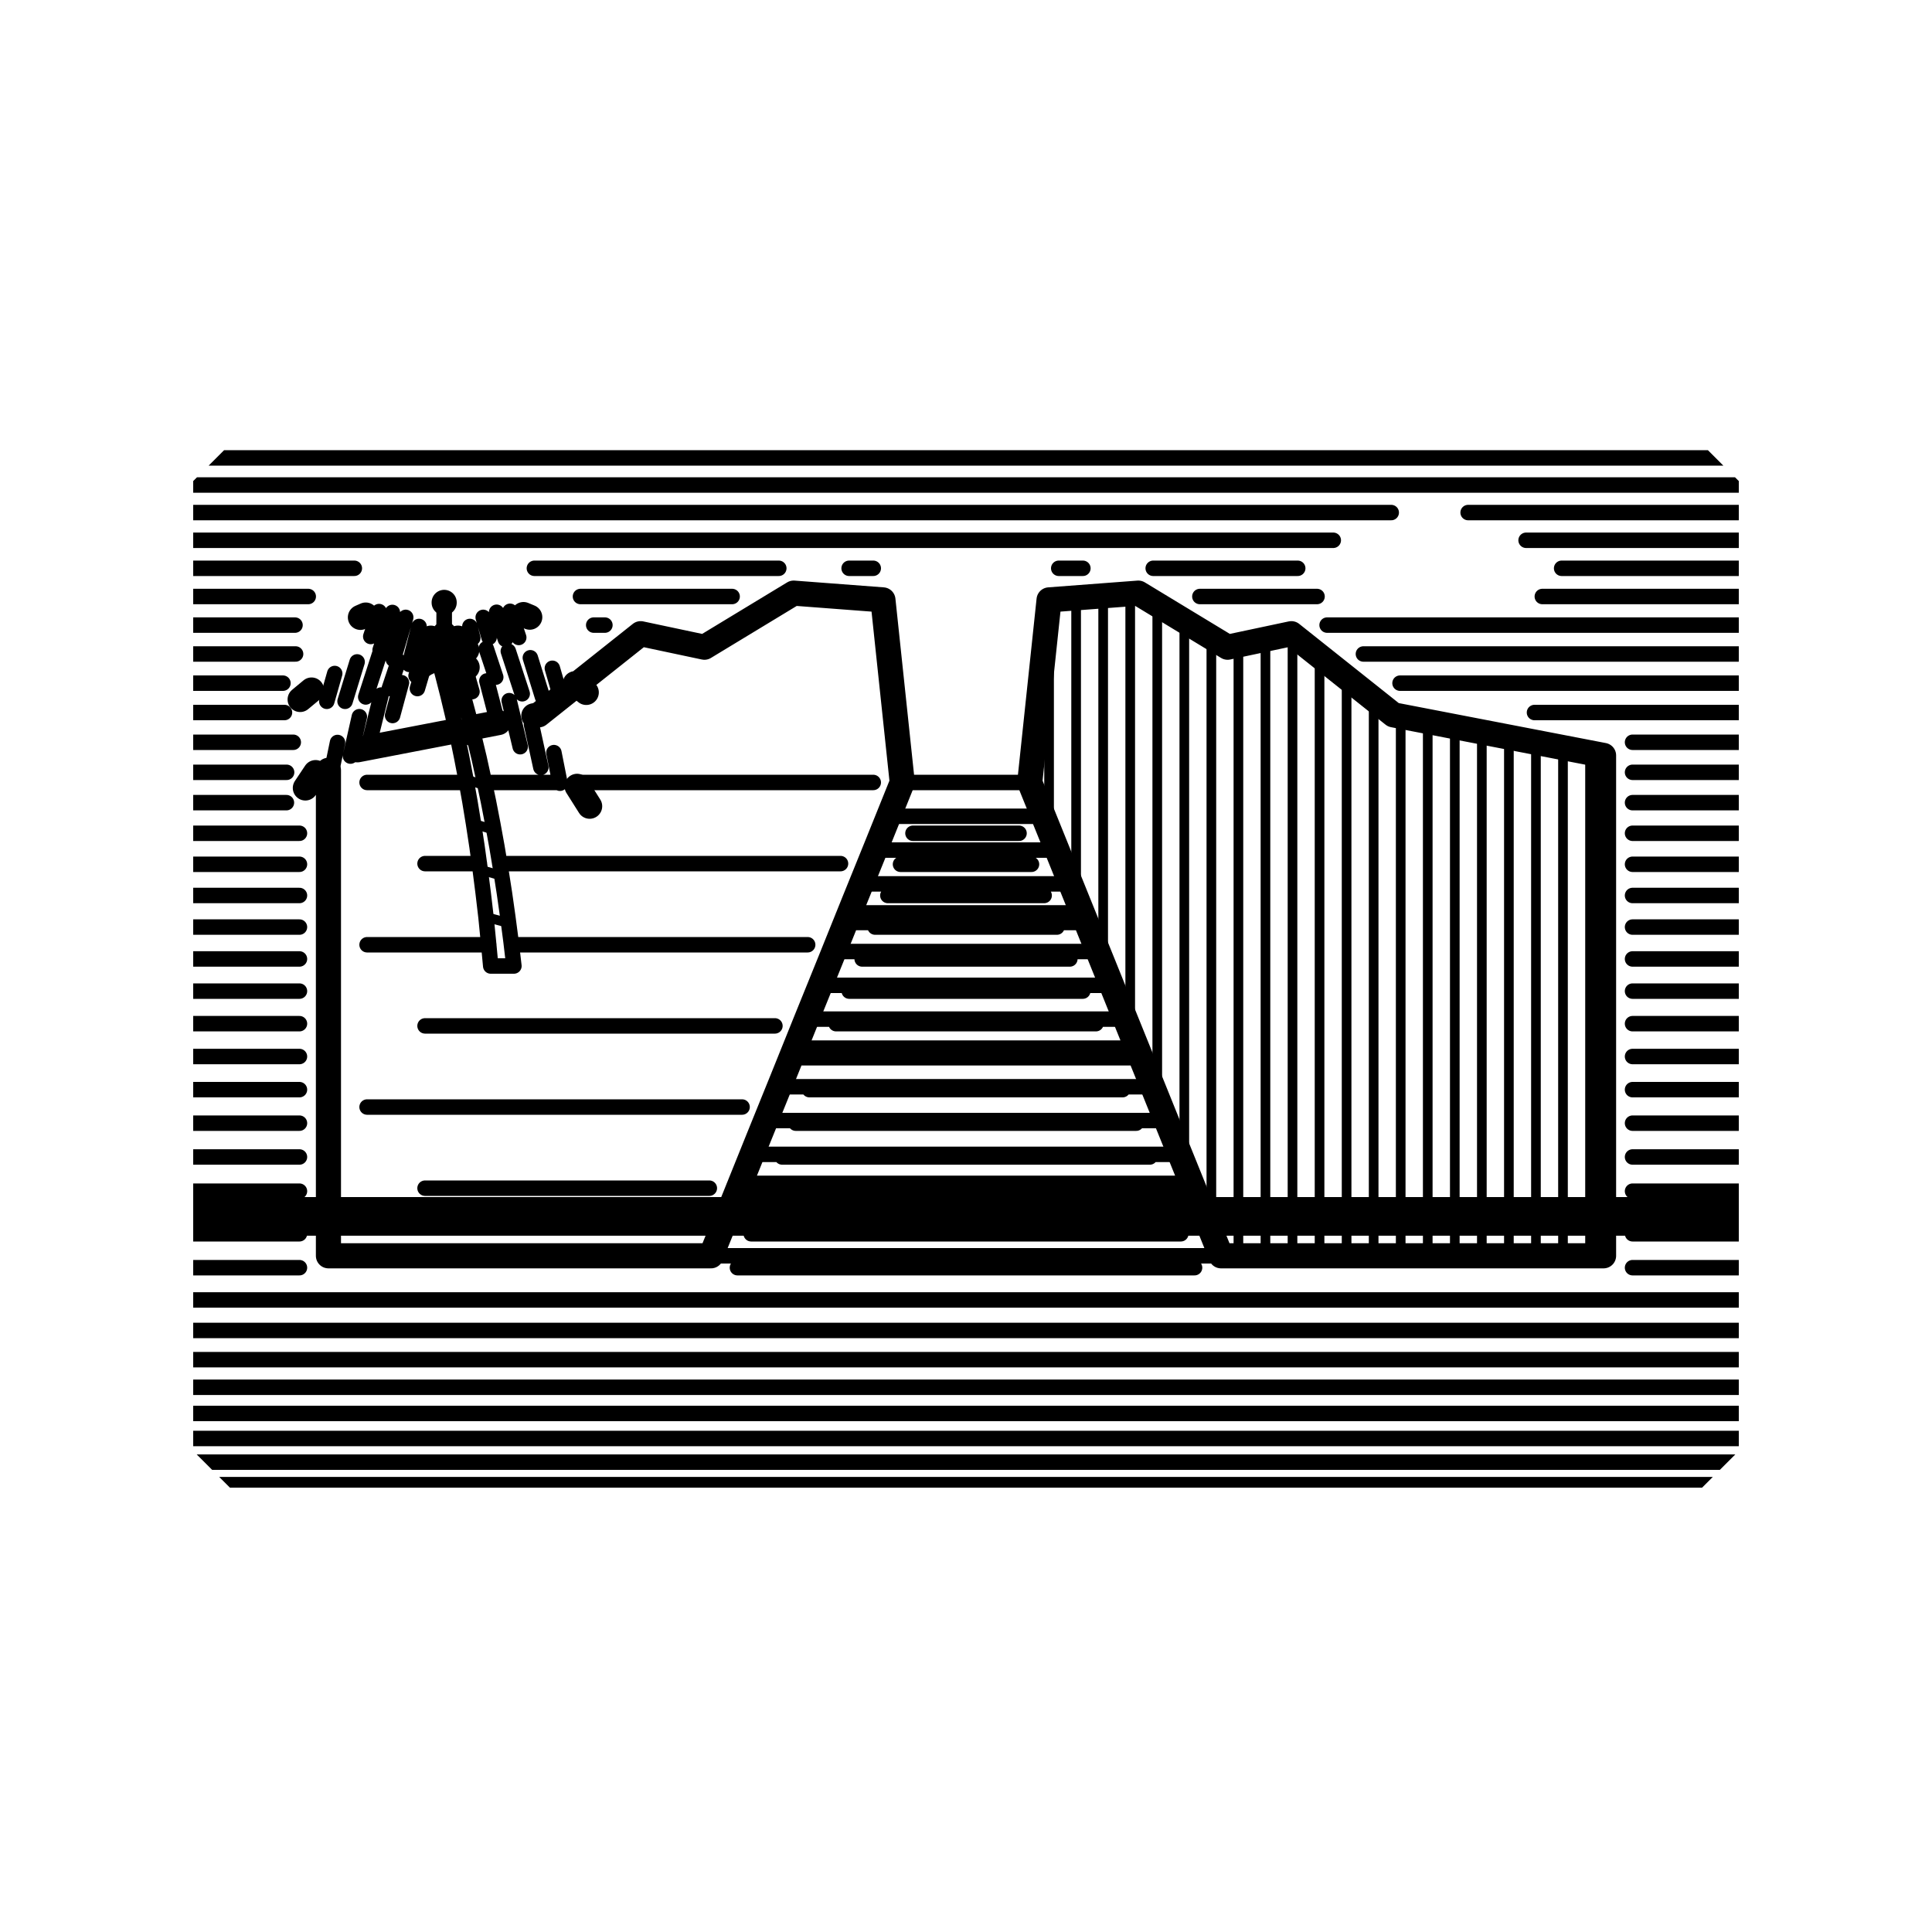
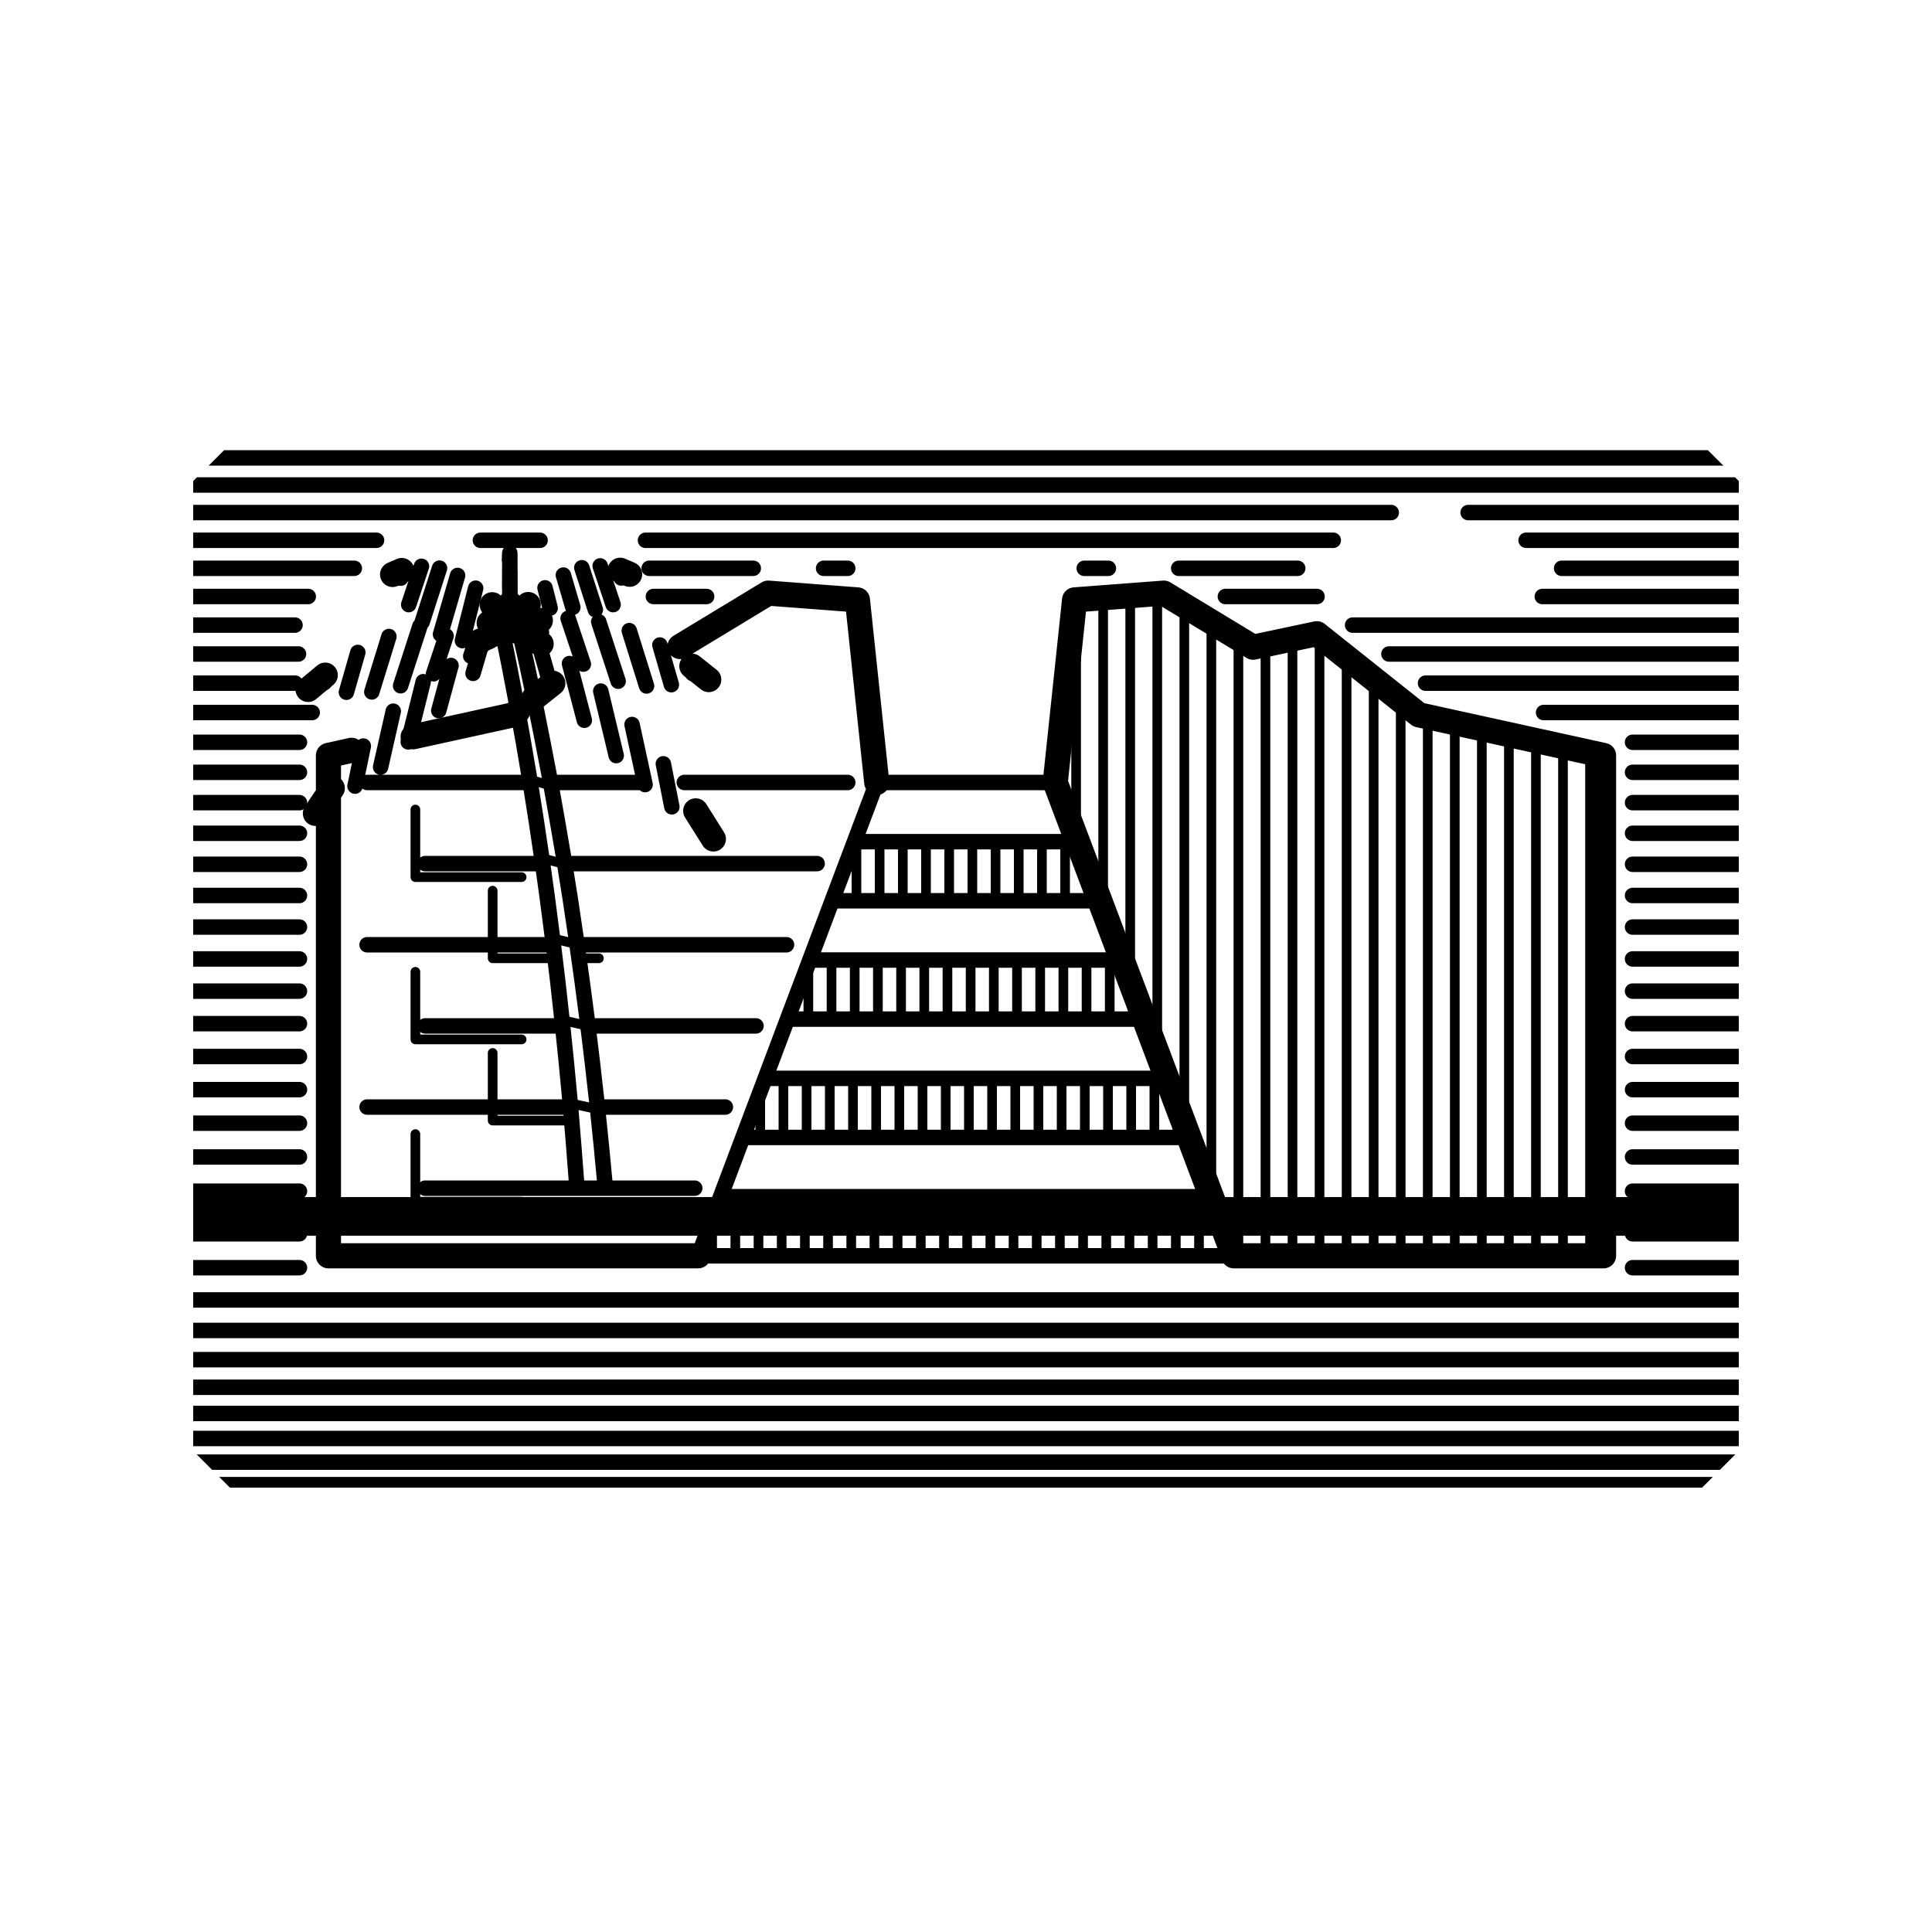
<svg xmlns="http://www.w3.org/2000/svg" viewBox="0 0 200 200">
  <defs>
    <clipPath id="w">
      <path d="M23.8 46L176.2 46L180 49.8L180 150.2L176.2 154L23.8 154L20 150.2L20 49.8Z" />
    </clipPath>
  </defs>
  <g clip-path="url(#w)" fill="none" stroke="#000" stroke-linecap="round" stroke-linejoin="round">
-     <path d="M44.6 67.81L45.3 66.55L46.7 66.55L47.4 67.81L46.7 69.07L45.3 69.07Z" fill="#000" stroke="none" />
-     <path d="M164.6 78.73L164.6 129.2M161.8 78.19L161.8 129.2M159 77.65L159 129.2M156.2 77.11L156.2 129.2M153.4 76.57L153.4 129.2M150.6 76.03L150.6 129.2M147.8 75.49L147.8 129.2M145 74.95L145 129.2M142.2 73.18L142.2 129.2M139.4 70.95L139.4 129.2M136.6 68.72L136.6 129.2M133.8 66.5L133.8 129.2M131 66.97L131 129.2M128.2 67.56L128.2 129.2M125.4 66.78L125.4 126.73M122.6 65.08L122.6 119.8M119.8 63.39L119.8 112.87M117 62.26L117 105.94M114.2 62.48L114.2 99.01M111.4 62.69L111.4 92.08M108.6 62.9L108.6 85.15M50.31 94.93L52.57 95.53M49.71 90.03L51.84 90.63M49.02 85.27L51.01 85.87M48.23 80.67L50.08 81.27M47.35 76.23L49.06 76.83M46.36 71.94L47.94 72.54" stroke-width="1" />
-     <path d="M20 47.4L180 47.4M20 50.21L180 50.21M20 53.06L144.02 53.06M151.98 53.06L180 53.06M20 55.93L138.02 55.93M157.98 55.93L180 55.93M20 58.83L36.68 58.83M55.32 58.83L80.62 58.83M87.9 58.83L90.4 58.83M109.6 58.83L112.1 58.83M119.38 58.83L134.34 58.83M161.66 58.83L180 58.83M20 61.75L31.91 61.75M60.09 61.75L75.79 61.75M124.21 61.75L136.34 61.75M159.66 61.75L180 61.75M20 64.71L30.54 64.71M61.46 64.71L62.62 64.71M137.38 64.71L180 64.71M20 67.7L30.6 67.7M141.14 67.7L180 67.7M20 70.72L29.29 70.72M144.93 70.72L180 70.72M20 73.76L29.45 73.76M158.85 73.76L180 73.76M20 76.84L30.36 76.84M169 76.84L180 76.84M20 79.95L29.67 79.95M169 79.95L180 79.95M20 83.09L29.65 83.09M169 83.09L180 83.09M20 86.26L31 86.26M94.51 86.26L105.49 86.26M169 86.26L180 86.26M20 89.47L31 89.47M93.22 89.47L106.78 89.47M169 89.47L180 89.47M20 92.7L31 92.7M91.91 92.7L108.09 92.7M169 92.7L180 92.7M20 95.97L31 95.97M90.59 95.97L109.41 95.97M169 95.97L180 95.97M20 99.27L31 99.27M89.25 99.27L110.75 99.27M169 99.27L180 99.27M20 102.6L31 102.6M87.91 102.6L112.09 102.6M169 102.6L180 102.6M20 105.97L31 105.97M86.55 105.97L113.45 105.97M169 105.97L180 105.97M20 109.37L31 109.37M85.17 109.37L114.83 109.37M169 109.37L180 109.37M20 112.8L31 112.8M83.79 112.8L116.21 112.8M169 112.8L180 112.8M20 116.27L31 116.27M82.38 116.27L117.62 116.27M169 116.27L180 116.27M20 119.77L31 119.77M80.97 119.77L119.03 119.77M169 119.77L180 119.77M20 123.31L31 123.31M79.54 123.31L120.46 123.31M169 123.31L180 123.31M20 127.72L31 127.72M77.76 127.72L122.24 127.72M169 127.72L180 127.72M20 131.23L31 131.23M76.34 131.23L123.66 131.23M169 131.23L180 131.23M20 134.57L180 134.57M20 137.73L180 137.73M20 140.75L180 140.75M20 143.61L180 143.61M20 146.32L180 146.32M20 148.91L180 148.91M20 151.36L180 151.36M20 153.69L180 153.69M38 81L48.29 81M50.15 81L57.86 81M59.71 81L90.4 81M44 89.4L49.63 89.4M51.73 89.4L87.01 89.4M38 97.8L50.6 97.8M52.94 97.8L83.61 97.8M44 106.2L80.22 106.2M38 114.6L76.82 114.6M44 123L73.43 123M91.99 84.5L108.01 84.5M90.57 88L109.43 88M89.16 91.5L110.84 91.5M86.33 98.5L113.67 98.5M84.91 102L115.09 102M83.5 105.5L116.5 105.5M80.67 112.5L119.33 112.5M79.26 116L120.74 116M77.84 119.5L122.16 119.5M75.01 126.5L124.99 126.5M73.6 130L126.4 130M93.4 81L106.6 81M50.8 100L50.56 97.45L50.31 94.93L50.02 92.46L49.71 90.03L49.38 87.63L49.02 85.27L48.64 82.95L48.23 80.67L47.8 78.43L47.35 76.23L46.87 74.07L46.36 71.94L45.83 69.86L45.28 67.81L45.99 67.81M45.99 67.81L46.72 67.81L47.34 69.86L47.94 71.94L48.51 74.07L49.06 76.23L49.59 78.43L50.08 80.67L50.56 82.95L51.01 85.27L51.44 87.63L51.84 90.03L52.22 92.46L52.57 94.93L52.9 97.45L53.2 100L50.8 100M43.94 68.81L43.21 71.28M41.56 70.67L40.64 74.07M39.45 71.95L38.35 76.4M37.2 74.19L36.28 78.27M34.94 76.86L34.36 79.67M32.68 79.96L32.67 80M43.46 68.8L43.07 69.96M41.25 68.43L40.3 71.27M39.29 67.73L37.86 72.15M36.97 68.52L35.72 72.6M34.65 69.72L33.83 72.6M32.34 71.34L32.22 71.8M44.76 66.22L44.19 68.81M43.38 64.85L42.37 68.78M42 63.91L40.72 68.26M40.62 63.4L39.35 67.29M39.24 63.31L38.38 65.89M37.86 63.66L37.86 63.66M46 65.86L45.99 68.33M45.99 64.2L45.99 67.77M45.99 63.05L45.98 66.6M45.98 62.43L45.97 64.82M45.98 62.34L45.98 62.34M47.25 66.22L47.82 68.83M48.64 64.85L48.94 66.05M50.02 63.91L50.63 65.99M51.41 63.38L52.32 66.18M52.8 63.28L53.7 65.99M54.18 63.6L54.19 63.63M48.05 67.31L48.2 67.77M50.34 67.15L51.32 70.1M52.62 67.41L54.06 71.82M54.9 68.09L56.16 72.15M57.18 69.18L58.01 72.04M59.46 70.69L59.57 71.1M48.08 68.89L48.86 71.6M50.4 70.49L51.49 74.69M52.71 72.53L53.85 77.3M55.02 75L55.99 79.44M57.34 77.91L57.97 81.08M59.65 81.25L59.77 81.94" stroke-width="1.6" />
-     <path d="M93.4 81L91.4 62.1L82.16 61.4L72.92 67L66.32 65.6L59.56 70.97M58.89 71.51L55.76 74L55.26 74.1M51.6 74.8L48.83 75.34M47.22 75.65L37 77.62M34 79.74L34 130L73.6 130L76.08 123.88L78.55 117.75L81.03 111.63L83.5 105.5L85.98 99.38L88.45 93.25L90.93 87.13L93.4 81L93.4 81L93.4 81M106.6 81L108.6 62.1L117.84 61.4L127.08 67L133.68 65.6L144.24 74L166 78.2L166 130L126.4 130L123.93 123.88L121.45 117.75L118.98 111.63L116.5 105.5L114.03 99.38L111.55 93.25L109.08 87.13L106.6 81L106.6 81ZM87.74 95L112.26 95M82.09 109L117.91 109M76.43 123L123.57 123M46 67.81L45.99 67.81M45.99 67.82L44.56 68.42L44.22 68.6M43.84 68.81L43.69 68.88M32.67 79.98L31.61 81.57M46 67.81L45.99 67.81M45.99 67.81L44.51 67.49L44.39 67.48M32.25 71.43L31.07 72.41M46 67.81L45.99 67.8M45.99 67.8L45.13 66.66L44.6 66.06M37.86 63.67L37.31 63.91M46 67.81L46 66.65L46 65.65M45.98 62.36L45.98 62.39M46 67.81L46.88 66.65L47.41 66.06M54.19 63.62L54.84 63.89M46 67.81L47.47 67.42L48.32 67.29M59.55 70.77L60.69 71.68M46 67.81L47.5 68.55L48.36 69.08M59.74 81.4L61.04 83.46" stroke-width="2.6" />
+     <path d="M50.98 64.94L51.89 63.3L53.71 63.3L54.62 64.94L53.71 66.58L51.89 66.58Z" fill="#000" stroke="none" />
+     <path d="M164.6 78.69L164.6 129.2M161.8 78.08L161.8 129.2M159 77.46L159 129.2M156.2 76.85L156.2 129.2M153.4 76.23L153.4 129.2M150.6 75.62L150.6 129.2M147.8 75L147.8 129.2M145 73.3L145 129.2M142.2 71.08L142.2 129.2M139.4 68.85L139.4 129.2M136.6 66.62L136.6 129.2M133.8 66.93L133.8 129.2M131 67.53L131 129.2M128.2 66.88L128.2 129.2M125.4 65.18L125.4 123.05M122.6 63.48L122.6 115.62M119.8 62.25L119.8 108.2M117 62.46L117 100.78M114.2 62.68L114.2 93.35M111.4 62.89L111.4 85.93M43 83.8L43 90.8L54 90.8M51 92.2L51 99.2L57.45 99.2M59.93 99.2L62 99.2M43 100.6L43 107.6L54 107.6M51 109L51 116L59.18 116M61.98 116L62 116M43 117.4L43 124.4L54 124.4M112.66 90.07L112.66 93.25M110.26 87.13L110.26 93.25M107.86 87.13L107.86 93.25M105.46 87.13L105.46 93.25M103.06 87.13L103.06 93.25M100.66 87.13L100.66 93.25M98.26 87.13L98.26 93.25M95.86 87.13L95.86 93.25M93.46 87.13L93.46 93.25M91.06 87.13L91.06 93.25M88.66 87.13L88.66 93.25M117.28 102.32L117.28 105.5M114.88 99.38L114.88 105.5M112.48 99.38L112.48 105.5M110.08 99.38L110.08 105.5M107.68 99.38L107.68 105.5M105.28 99.38L105.28 105.5M102.88 99.38L102.88 105.5M100.48 99.38L100.48 105.5M98.08 99.38L98.08 105.5M95.68 99.38L95.68 105.5M93.28 99.38L93.28 105.5M90.88 99.38L90.88 105.5M88.48 99.38L88.48 105.5M86.08 99.38L86.08 105.5M83.68 99.77L83.68 105.5M121.9 114.57L121.9 117.75M119.5 111.63L119.5 117.75M117.1 111.63L117.1 117.75M114.7 111.63L114.7 117.75M112.3 111.63L112.3 117.75M109.9 111.63L109.9 117.75M107.5 111.63L107.5 117.75M105.1 111.63L105.1 117.75M102.7 111.63L102.7 117.75M100.3 111.63L100.3 117.75M97.9 111.63L97.9 117.75M95.5 111.63L95.5 117.75M93.1 111.63L93.1 117.75M90.7 111.63L90.7 117.75M88.3 111.63L88.3 117.75M85.9 111.63L85.9 117.75M83.5 111.63L83.5 117.75M81.1 111.63L81.1 117.75M78.7 112.98L78.7 117.75M126.52 126.82L126.52 130M124.12 123.88L124.12 130M121.72 123.88L121.72 130M119.32 123.88L119.32 130M116.92 123.88L116.92 130M114.52 123.88L114.52 130M112.12 123.88L112.12 130M109.72 123.88L109.72 130M107.32 123.88L107.32 130M104.92 123.88L104.92 130M102.52 123.88L102.52 130M100.12 123.88L100.12 130M97.72 123.88L97.72 130M95.32 123.88L95.32 130M92.92 123.88L92.92 130M90.52 123.88L90.52 130M88.12 123.88L88.12 130M85.72 123.88L85.72 130M83.32 123.88L83.32 130M80.92 123.88L80.92 130M78.52 123.88L78.52 130M76.12 123.88L76.12 130M73.72 126.18L73.72 130M59.03 114.21L61.8 114.81M58.18 105.59L60.79 106.19M57.2 97.13L59.64 97.73M56.09 88.83L58.36 89.43M54.84 80.7L56.94 81.3M53.45 72.74L55.38 73.34" stroke-width="1" />
+     <path d="M20 47.4L180 47.4M20 50.21L180 50.21M20 53.06L144.02 53.06M151.98 53.06L180 53.06M20 55.93L38.98 55.93M49.73 55.93L55.91 55.93M66.82 55.93L138.02 55.93M157.98 55.93L180 55.93M20 58.83L36.68 58.83M67.2 58.83L77.98 58.83M85.26 58.83L87.76 58.83M112.24 58.83L114.74 58.83M122.02 58.83L134.34 58.83M161.66 58.83L180 58.83M20 61.75L31.91 61.75M67.64 61.75L73.15 61.75M126.85 61.75L136.34 61.75M159.66 61.75L180 61.75M20 64.71L30.54 64.71M140.02 64.71L180 64.71M20 67.7L30.9 67.7M143.78 67.7L180 67.7M20 70.72L30.56 70.72M147.57 70.72L180 70.72M20 73.76L32.32 73.76M159.79 73.76L180 73.76M20 76.84L31 76.84M169 76.84L180 76.84M20 79.95L31 79.95M169 79.95L180 79.95M20 83.09L31 83.09M169 83.09L180 83.09M20 86.26L31 86.26M169 86.26L180 86.26M20 89.47L31 89.47M169 89.47L180 89.47M20 92.7L31 92.7M169 92.7L180 92.7M20 95.97L31 95.97M169 95.97L180 95.97M20 99.27L31 99.27M169 99.27L180 99.27M20 102.6L31 102.6M169 102.6L180 102.6M20 105.97L31 105.97M169 105.97L180 105.97M20 109.37L31 109.37M169 109.37L180 109.37M20 112.8L31 112.8M169 112.8L180 112.8M20 116.27L31 116.27M169 116.27L180 116.27M20 119.77L31 119.77M169 119.77L180 119.77M20 123.31L31 123.31M169 123.31L180 123.31M20 127.72L31 127.72M169 127.72L180 127.72M20 131.23L31 131.23M169 131.23L180 131.23M20 134.57L180 134.57M20 137.73L180 137.73M20 140.75L180 140.75M20 143.61L180 143.61M20 146.32L180 146.32M20 148.91L180 148.91M20 151.36L180 151.36M20 153.69L180 153.69M38 81L54.88 81M56.99 81L66.57 81M70.84 81L87.76 81M44 89.4L56.17 89.4M58.45 89.4L84.59 89.4M38 97.8L57.29 97.8M59.74 97.8L81.42 97.8M44 106.2L58.25 106.2M60.86 106.2L78.26 106.2M38 114.6L59.06 114.6M61.84 114.6L75.09 114.6M44 123L59.73 123L62.67 123L71.92 123M90.76 81L109.24 81L111.55 87.13M88.45 87.13L90.76 81M88.45 87.13L111.55 87.13L113.86 93.25M86.14 93.25L88.45 87.13M86.14 93.25L113.86 93.25L116.17 99.38M83.83 99.38L86.14 93.25M83.83 99.38L116.17 99.38L118.48 105.5M81.52 105.5L83.83 99.38M81.52 105.5L118.48 105.5L120.79 111.63M79.21 111.63L81.52 105.5M79.21 111.63L120.79 111.63L123.1 117.75M76.9 117.75L79.21 111.63M76.9 117.75L123.1 117.75L125.41 123.88M74.59 123.88L76.9 117.75M74.59 123.88L125.41 123.88L127.72 130L72.28 130ZM72.28 130L127.72 130M90.76 81L109.24 81M59.73 123L59.39 118.58L59.03 114.21L58.62 109.88L58.18 105.59L57.71 101.34L57.2 97.13L56.66 92.96L56.09 88.83L55.48 84.75L54.84 80.7L54.16 76.7L53.45 72.74L52.7 68.82L51.92 64.94L52.78 64.94M52.79 64.94L53.68 64.94L54.55 68.82L55.38 72.74L56.17 76.7L56.94 80.7L57.66 84.75L58.36 88.83L59.02 92.96L59.64 97.13L60.23 101.34L60.79 105.59L61.31 109.88L61.8 114.21L62.25 118.58L62.67 123L59.73 123M49.96 66.33L48.97 69.71M46.69 68.89L45.42 73.56M43.81 70.57L42.26 76.8M40.71 73.62L39.4 79.41M37.61 77.23L36.75 81.38M34.51 81.42L34.34 82.32M49.26 66.32L48.73 67.92M46.18 65.83L44.88 69.75M43.47 64.81L41.47 70.99M40.26 65.89L38.49 71.63M37.04 67.54L35.86 71.66M33.82 69.76L33.59 70.66M51.12 62.77L50.34 66.33M49.24 60.89L47.87 66.32M47.37 59.57L45.6 65.66M45.5 58.81L43.7 64.4M43.63 58.62L42.31 62.59M41.76 58.98L41.49 59.85M52.8 62.73L52.79 65.71M52.79 60.72L52.79 65.29M52.79 59.16L52.78 64.33M52.78 58.06L52.77 62.85M52.78 57.42L52.76 60.83M52.77 57.24L52.74 57.97M54.51 62.75L55.3 66.35M56.42 60.85L56.95 62.95M58.32 59.53L59.3 62.87M60.23 58.77L61.63 63.12M62.13 58.58L63.47 62.59M64.03 58.95L64.31 59.83M55.65 64.24L56.05 65.47M58.81 64.01L60.39 68.75M61.98 64.36L63.99 70.52M65.14 65.28L66.93 71.01M68.31 66.77L69.5 70.88M71.47 68.84L71.71 69.73M55.72 66.44L56.8 70.24M58.95 68.69L60.49 74.56M62.19 71.54L63.79 78.22M65.43 75L66.78 81.22M68.67 79.07L69.55 83.52M71.91 83.75L72.08 84.71" stroke-width="1.6" />
+     <path d="M90.76 81L88.76 62.1L79.52 61.4L70.39 66.93M57.23 70.73L55.28 72.28M53.6 73.62L53.12 74L42.77 76.27M36.39 77.67L34 78.2L34 130L72.28 130M109.24 81L111.24 62.1L120.48 61.4L129.72 67L136.32 65.6L146.88 74L166 78.2L166 130L127.72 130L125.41 123.88L123.1 117.75L120.79 111.63L118.48 105.5L116.17 99.38L113.86 93.25L111.55 87.13L109.24 81L109.24 81ZM52.8 64.94L52.79 64.94M52.78 64.94L50.79 65.78L50.39 66M49.78 66.33L49.7 66.37M34.4 81.59L32.65 84.2M52.8 64.94L52.79 64.94M52.78 64.93L50.71 64.49L50.64 64.48M33.67 69.89L31.89 71.37M52.8 64.94L52.79 64.93M52.78 64.92L51.58 63.32L50.95 62.6M41.59 59.06L40.64 59.47M52.8 64.94L52.8 63.31L52.8 62.52M52.8 64.94L54.04 63.31L54.68 62.58M64.2 59.03L65.18 59.45M52.8 64.94L54.86 64.39L55.94 64.23M71.62 68.96L73.37 70.35M52.8 64.94L54.91 65.97L56.02 66.66M72.02 83.94L73.85 86.85" stroke-width="2.6" />
    <path d="M20 125.92L180 125.92" stroke-width="4" />
  </g>
</svg>
